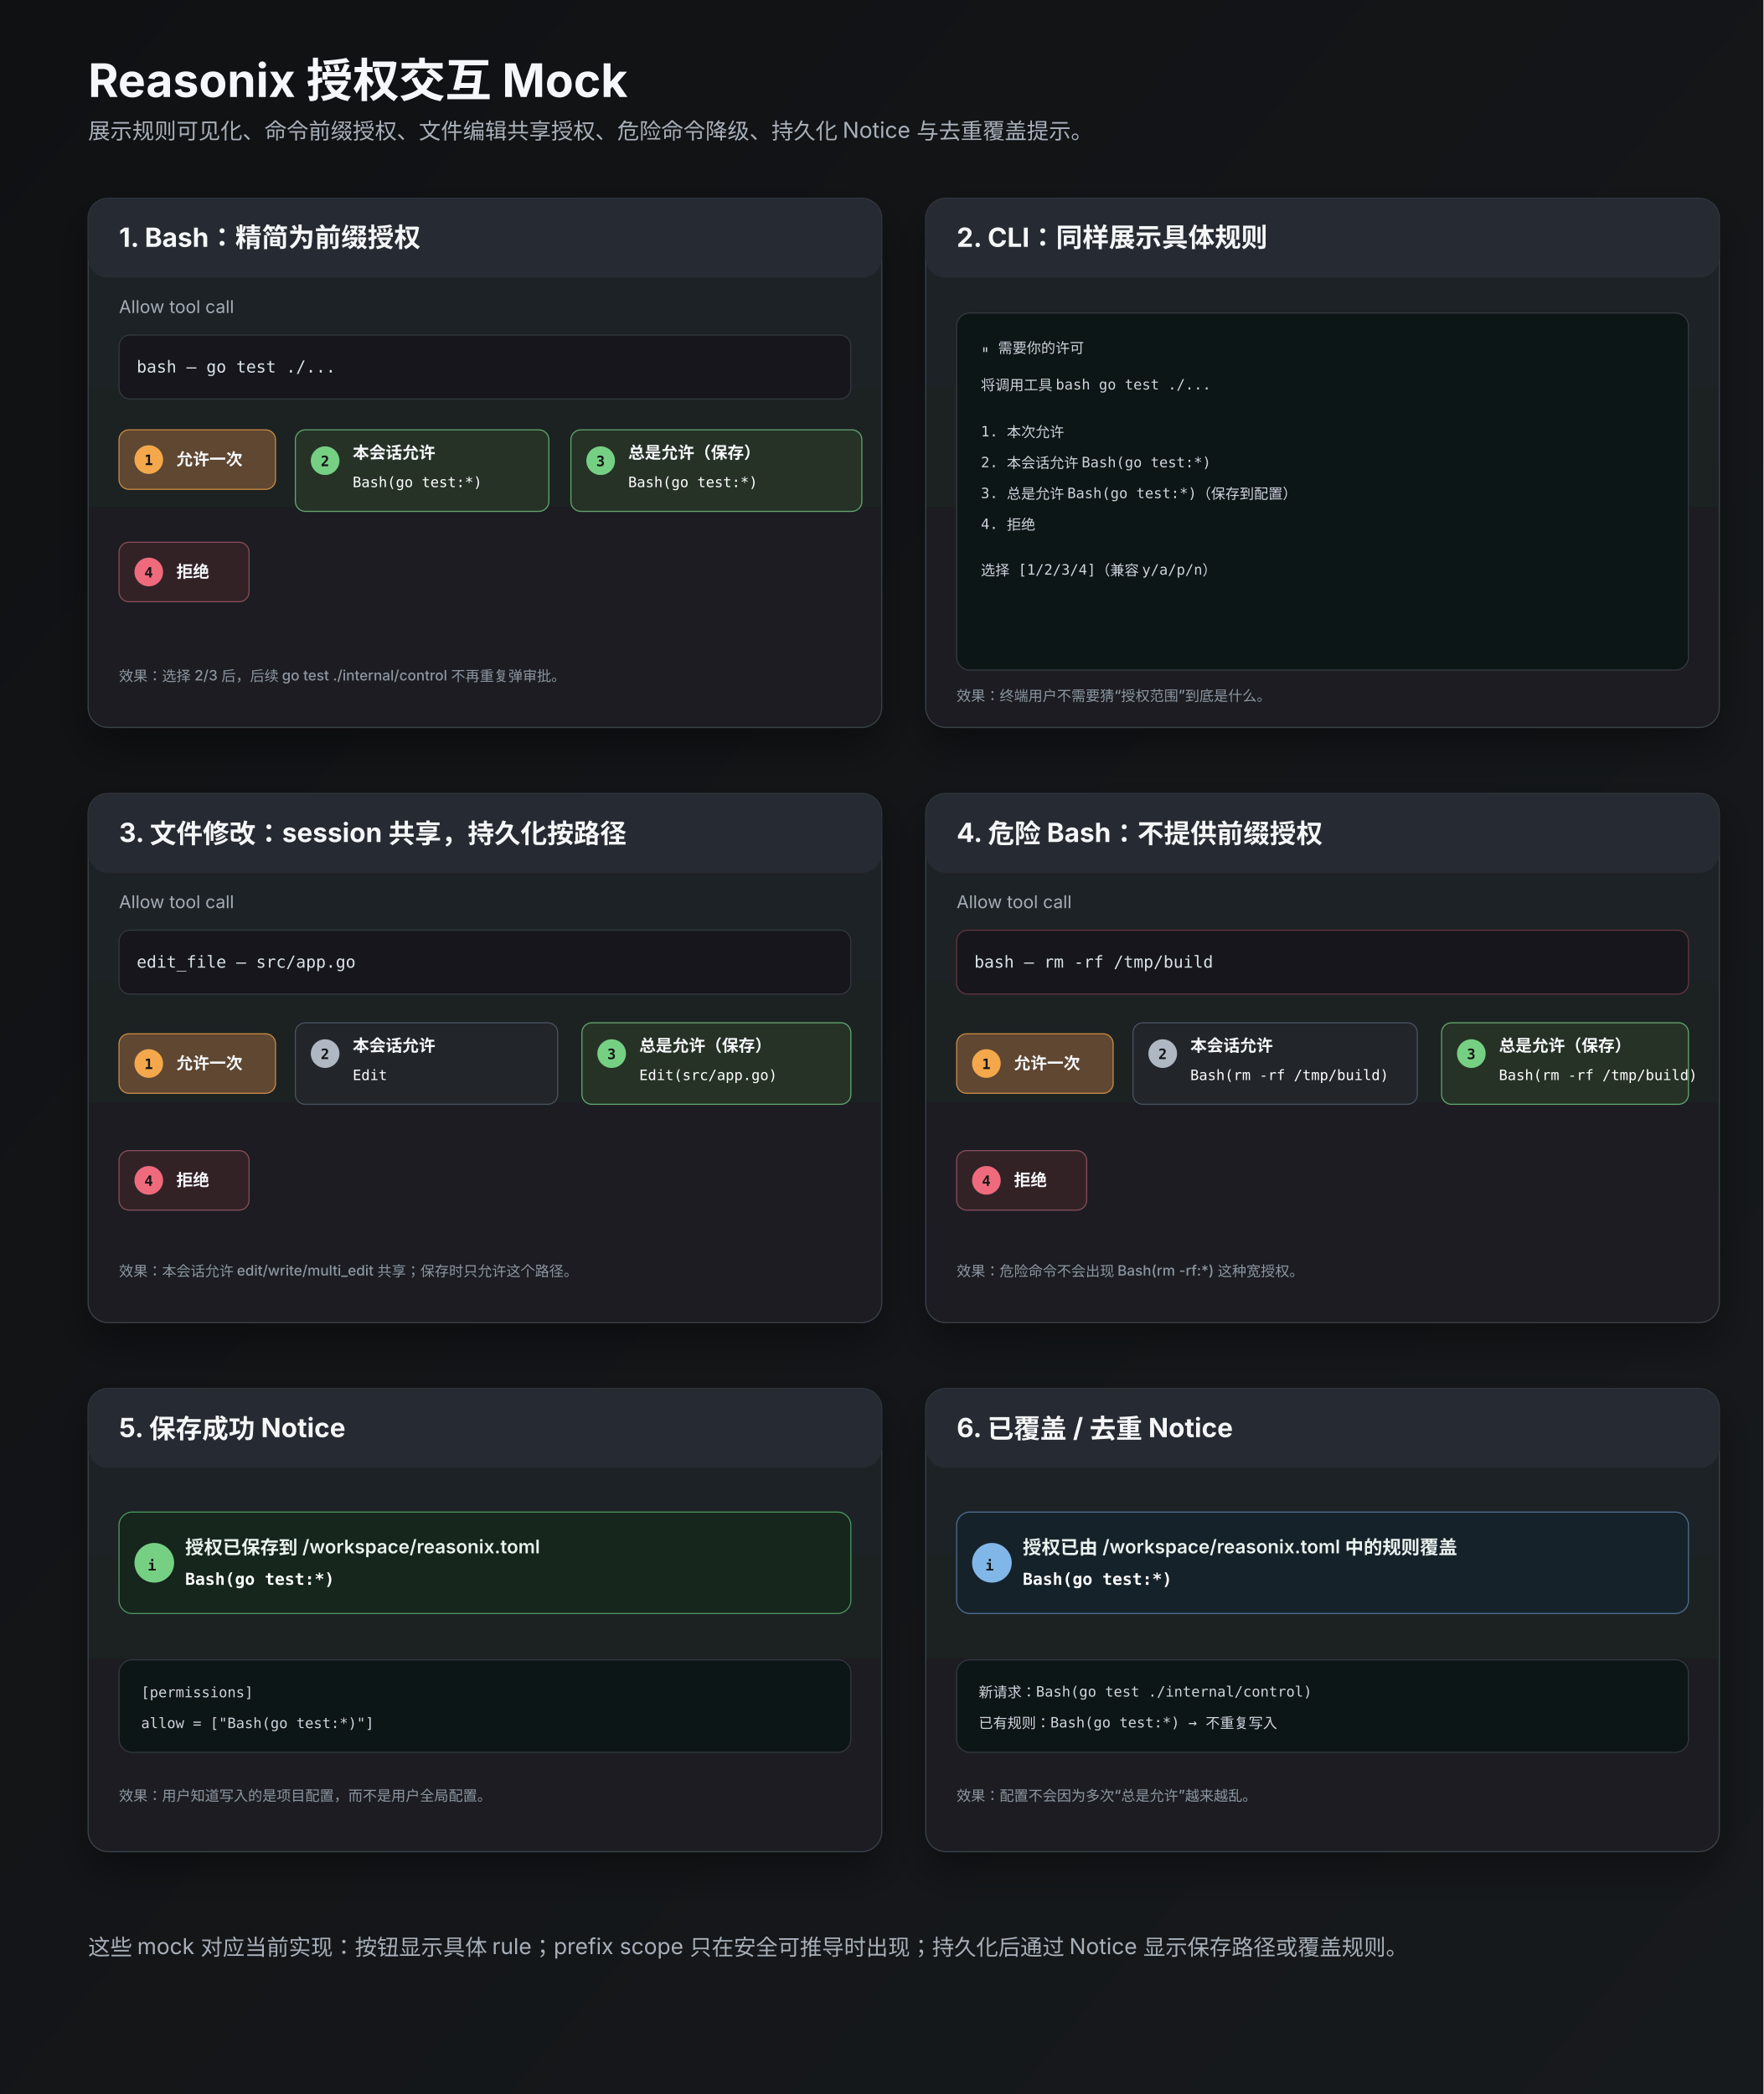
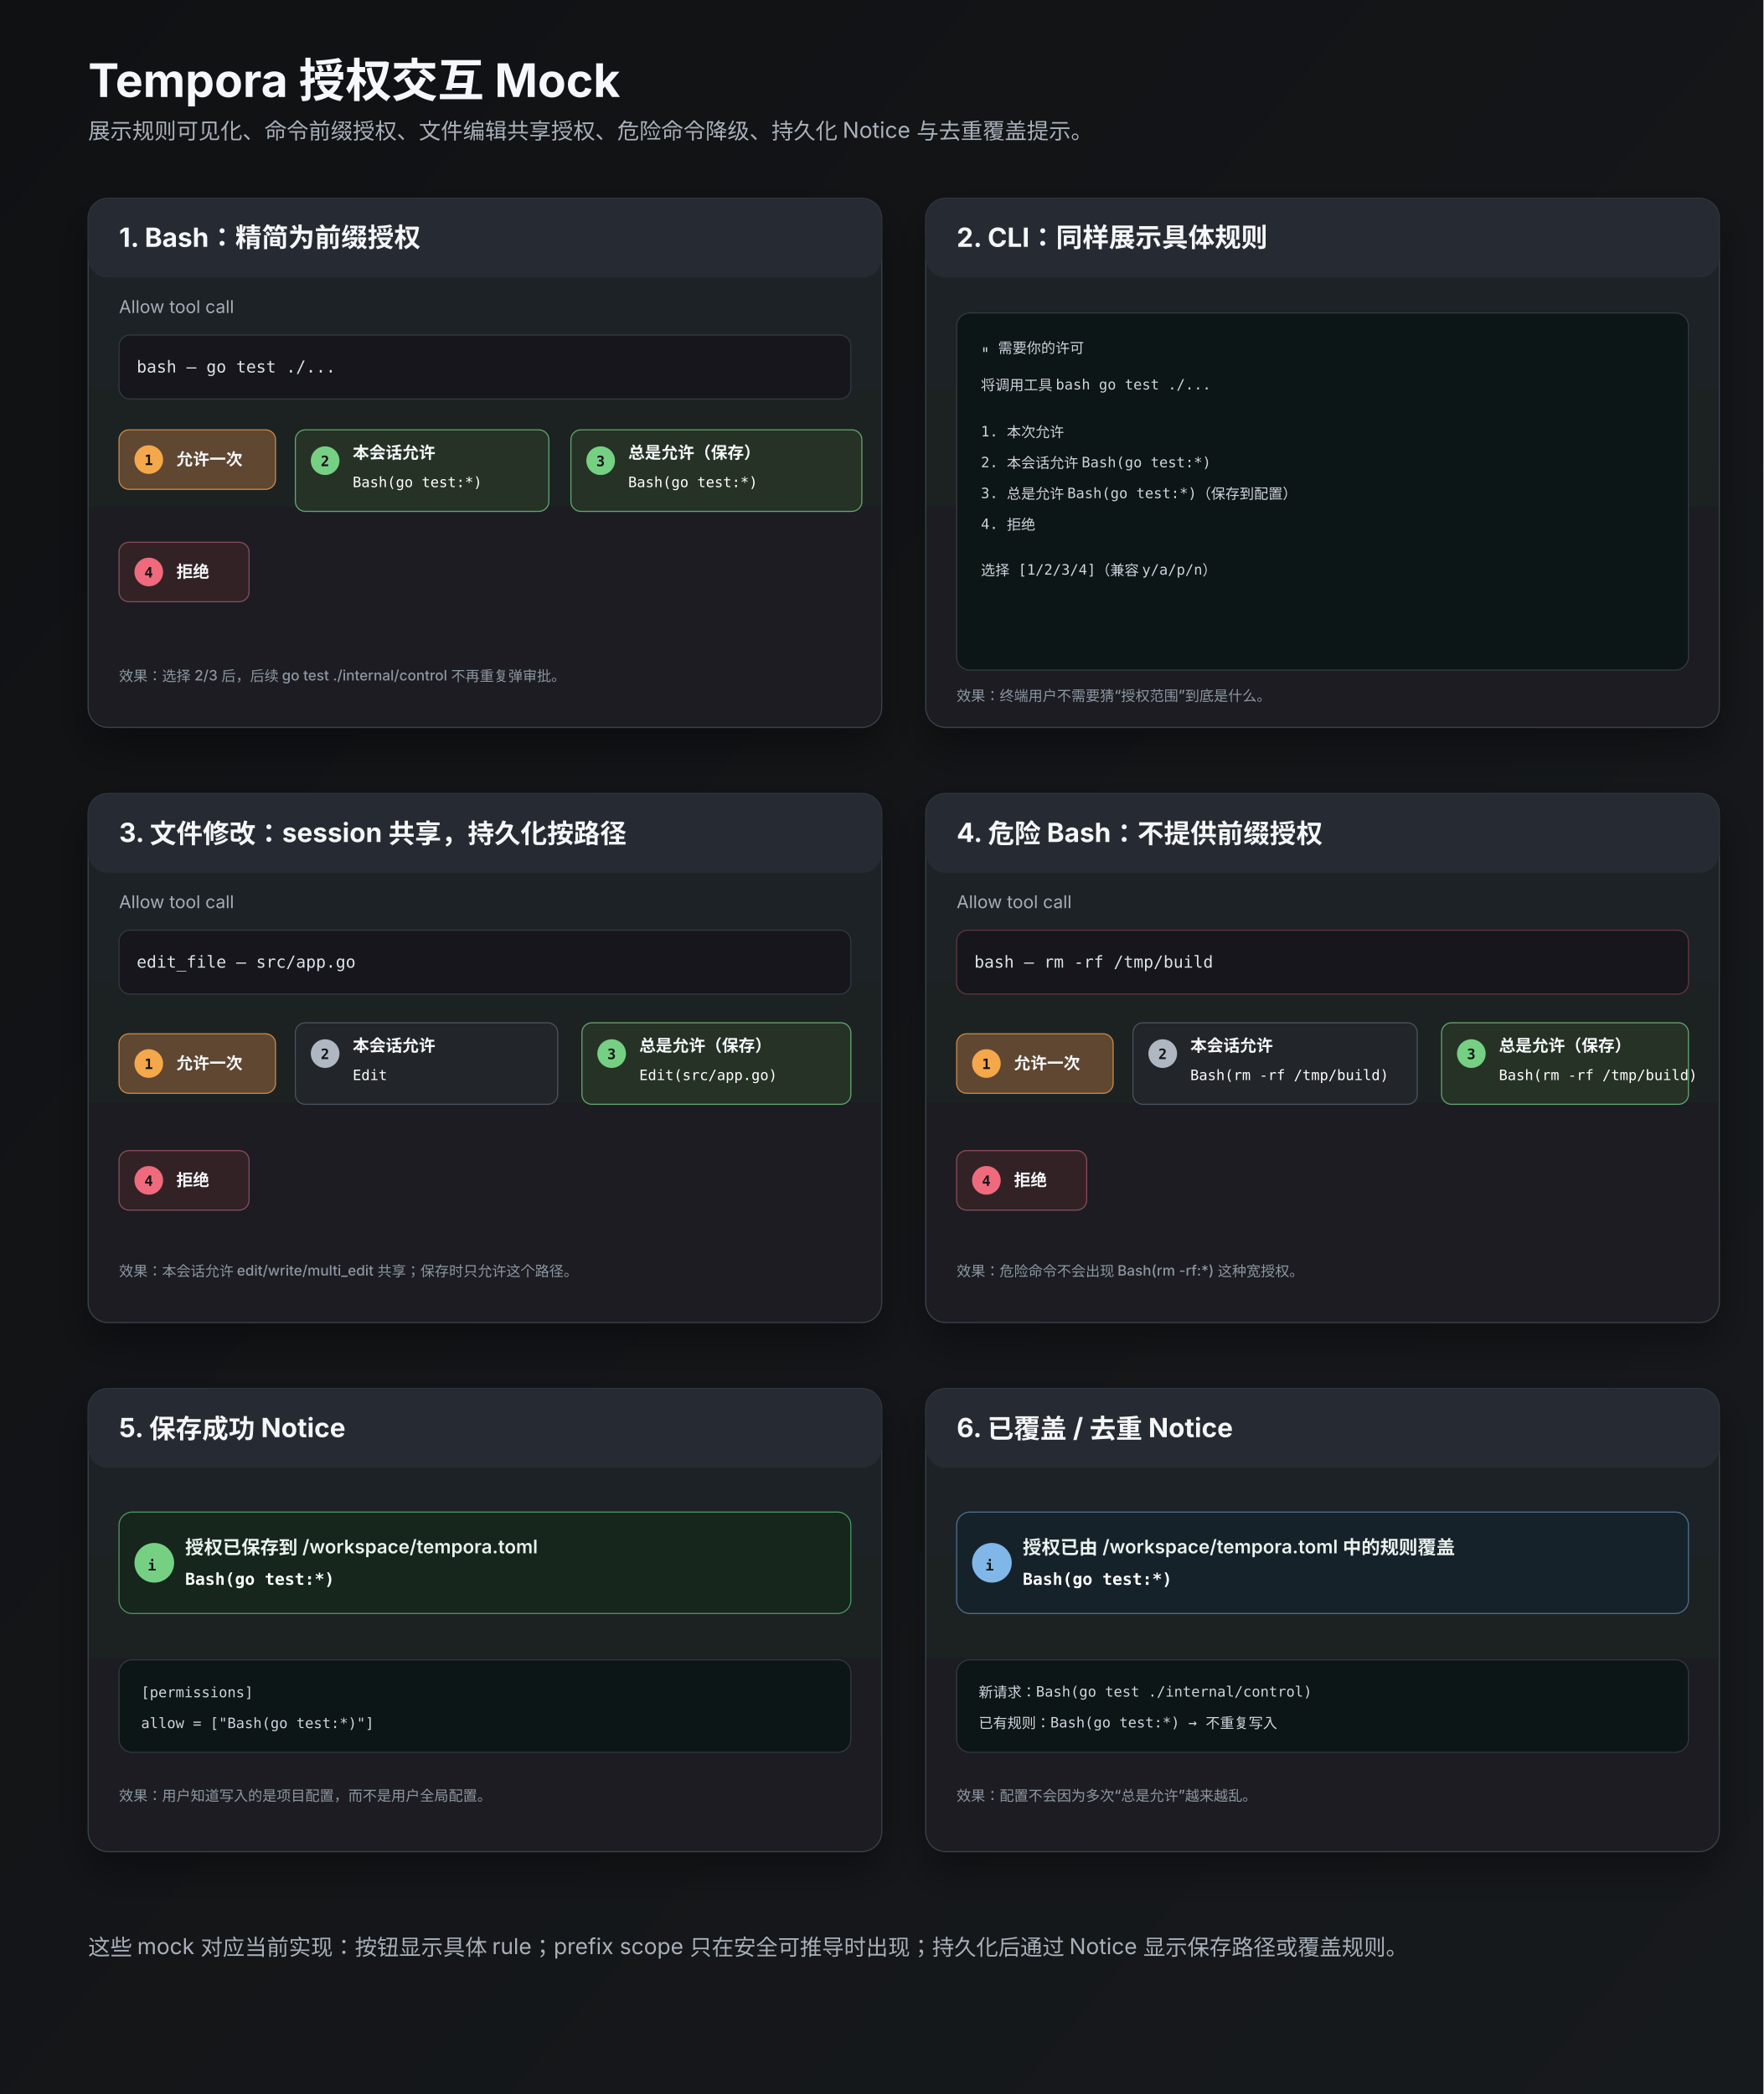
<svg xmlns="http://www.w3.org/2000/svg" width="1600" height="1900" viewBox="0 0 1600 1900" role="img" aria-labelledby="title desc">
  <defs>
    <linearGradient id="bg" x1="0" y1="0" x2="1" y2="1">
      <stop offset="0" stop-color="#101113" />
      <stop offset="1" stop-color="#171a1d" />
    </linearGradient>
    <linearGradient id="card" x1="0" y1="0" x2="0" y2="1">
      <stop offset="0" stop-color="#202327" />
      <stop offset="1" stop-color="#1a1d20" />
    </linearGradient>
    <filter id="shadow" x="-20%" y="-20%" width="140%" height="140%">
      <feDropShadow dx="0" dy="18" stdDeviation="18" flood-color="#000000" flood-opacity="0.36" />
    </filter>
    <style>
      .page-title{font:700 42px Inter,Arial,sans-serif;fill:#f5f7fa}
      .page-sub{font:400 20px Inter,Arial,sans-serif;fill:#a8b0ba}
      .section-title{font:700 24px Inter,Arial,sans-serif;fill:#f4f6f8}
      .muted{font:400 16px Inter,Arial,sans-serif;fill:#a5adb7}
      .tiny{font:500 13px Inter,Arial,sans-serif;fill:#8d96a2}
      .mono{font:500 15px "SFMono-Regular",Menlo,Consolas,monospace;fill:#dbe3ea}
      .mono-small{font:500 13px "SFMono-Regular",Menlo,Consolas,monospace;fill:#cdd6df}
      .label{font:600 15px Inter,Arial,sans-serif;fill:#f0f3f5}
      .btn-text{font:600 15px Inter,Arial,sans-serif;fill:#f6f8fa}
      .btn-rule{font:500 13px "SFMono-Regular",Menlo,Consolas,monospace;fill:#ffffff}
      .key{font:800 13px "SFMono-Regular",Menlo,Consolas,monospace;fill:#141516}
      .notice{font:600 17px Inter,Arial,sans-serif;fill:#eaf2ee}
      .notice-rule{font:600 15px "SFMono-Regular",Menlo,Consolas,monospace;fill:#ffffff}
    </style>
  </defs>
  <rect width="1600" height="1900" fill="url(#bg)" />
-   <text x="80" y="88" class="page-title">Reasonix 授权交互 Mock</text>
+   <text x="80" y="88" class="page-title">Tempora 授权交互 Mock</text>
  <text x="80" y="126" class="page-sub">展示规则可见化、命令前缀授权、文件编辑共享授权、危险命令降级、持久化 Notice 与去重覆盖提示。</text>
  <g transform="translate(80 180)" filter="url(#shadow)">
    <rect width="720" height="480" rx="18" fill="url(#card)" stroke="#3b424b" />
    <rect x="0" y="0" width="720" height="72" rx="18" fill="#252a30" />
    <text x="28" y="44" class="section-title">1. Bash：精简为前缀授权</text>
    <text x="28" y="104" class="muted">Allow tool call</text>
    <rect x="28" y="124" width="664" height="58" rx="10" fill="#15181b" stroke="#333942" />
    <text x="44" y="158" class="mono">bash — go test ./...</text>
    <g transform="translate(28 210)">
      <rect width="142" height="54" rx="9" fill="#5f4630" stroke="#ca8b45" />
      <circle cx="27" cy="27" r="13" fill="#f4a84b" />
      <text x="23" y="32" class="key">1</text>
      <text x="52" y="32" class="btn-text">允许一次</text>
    </g>
    <g transform="translate(188 210)">
      <rect width="230" height="74" rx="9" fill="#263328" stroke="#62a66e" />
      <circle cx="27" cy="28" r="13" fill="#76d083" />
      <text x="23" y="33" class="key">2</text>
      <text x="52" y="26" class="btn-text">本会话允许</text>
      <text x="52" y="52" class="btn-rule">Bash(go test:*)</text>
    </g>
    <g transform="translate(438 210)">
      <rect width="264" height="74" rx="9" fill="#263328" stroke="#62a66e" />
      <circle cx="27" cy="28" r="13" fill="#76d083" />
      <text x="23" y="33" class="key">3</text>
      <text x="52" y="26" class="btn-text">总是允许（保存）</text>
      <text x="52" y="52" class="btn-rule">Bash(go test:*)</text>
    </g>
    <g transform="translate(28 312)">
      <rect width="118" height="54" rx="9" fill="#302328" stroke="#8a4c58" />
      <circle cx="27" cy="27" r="13" fill="#ef6b7c" />
      <text x="23" y="32" class="key">4</text>
      <text x="52" y="32" class="btn-text">拒绝</text>
    </g>
    <text x="28" y="438" class="tiny">效果：选择 2/3 后，后续 go test ./internal/control 不再重复弹审批。</text>
  </g>
  <g transform="translate(840 180)" filter="url(#shadow)">
    <rect width="720" height="480" rx="18" fill="url(#card)" stroke="#3b424b" />
    <rect x="0" y="0" width="720" height="72" rx="18" fill="#252a30" />
    <text x="28" y="44" class="section-title">2. CLI：同样展示具体规则</text>
    <rect x="28" y="104" width="664" height="324" rx="12" fill="#0f1215" stroke="#343a42" />
    <text x="50" y="140" class="mono-small">⏸ 需要你的许可</text>
    <text x="50" y="174" class="mono-small">将调用工具 bash go test ./...</text>
    <text x="50" y="216" class="mono-small">1. 本次允许</text>
    <text x="50" y="244" class="mono-small">2. 本会话允许 Bash(go test:*)</text>
    <text x="50" y="272" class="mono-small">3. 总是允许 Bash(go test:*)（保存到配置）</text>
    <text x="50" y="300" class="mono-small">4. 拒绝</text>
    <text x="50" y="342" class="mono-small">选择 [1/2/3/4]（兼容 y/a/p/n）</text>
    <text x="28" y="456" class="tiny">效果：终端用户不需要猜“授权范围”到底是什么。</text>
  </g>
  <g transform="translate(80 720)" filter="url(#shadow)">
    <rect width="720" height="480" rx="18" fill="url(#card)" stroke="#3b424b" />
    <rect x="0" y="0" width="720" height="72" rx="18" fill="#252a30" />
    <text x="28" y="44" class="section-title">3. 文件修改：session 共享，持久化按路径</text>
    <text x="28" y="104" class="muted">Allow tool call</text>
    <rect x="28" y="124" width="664" height="58" rx="10" fill="#15181b" stroke="#333942" />
    <text x="44" y="158" class="mono">edit_file — src/app.go</text>
    <g transform="translate(28 218)">
      <rect width="142" height="54" rx="9" fill="#5f4630" stroke="#ca8b45" />
      <circle cx="27" cy="27" r="13" fill="#f4a84b" />
      <text x="23" y="32" class="key">1</text>
      <text x="52" y="32" class="btn-text">允许一次</text>
    </g>
    <g transform="translate(188 208)">
      <rect width="238" height="74" rx="9" fill="#20252b" stroke="#4a5360" />
      <circle cx="27" cy="28" r="13" fill="#aeb7c2" />
      <text x="23" y="33" class="key">2</text>
      <text x="52" y="26" class="btn-text">本会话允许</text>
      <text x="52" y="52" class="btn-rule">Edit</text>
    </g>
    <g transform="translate(448 208)">
      <rect width="244" height="74" rx="9" fill="#263328" stroke="#62a66e" />
      <circle cx="27" cy="28" r="13" fill="#76d083" />
      <text x="23" y="33" class="key">3</text>
      <text x="52" y="26" class="btn-text">总是允许（保存）</text>
      <text x="52" y="52" class="btn-rule">Edit(src/app.go)</text>
    </g>
    <g transform="translate(28 324)">
      <rect width="118" height="54" rx="9" fill="#302328" stroke="#8a4c58" />
      <circle cx="27" cy="27" r="13" fill="#ef6b7c" />
      <text x="23" y="32" class="key">4</text>
      <text x="52" y="32" class="btn-text">拒绝</text>
    </g>
    <text x="28" y="438" class="tiny">效果：本会话允许 edit/write/multi_edit 共享；保存时只允许这个路径。</text>
  </g>
  <g transform="translate(840 720)" filter="url(#shadow)">
    <rect width="720" height="480" rx="18" fill="url(#card)" stroke="#3b424b" />
    <rect x="0" y="0" width="720" height="72" rx="18" fill="#252a30" />
    <text x="28" y="44" class="section-title">4. 危险 Bash：不提供前缀授权</text>
    <text x="28" y="104" class="muted">Allow tool call</text>
    <rect x="28" y="124" width="664" height="58" rx="10" fill="#15181b" stroke="#63363f" />
    <text x="44" y="158" class="mono">bash — rm -rf /tmp/build</text>
    <g transform="translate(28 218)">
      <rect width="142" height="54" rx="9" fill="#5f4630" stroke="#ca8b45" />
      <circle cx="27" cy="27" r="13" fill="#f4a84b" />
      <text x="23" y="32" class="key">1</text>
      <text x="52" y="32" class="btn-text">允许一次</text>
    </g>
    <g transform="translate(188 208)">
      <rect width="258" height="74" rx="9" fill="#20252b" stroke="#4a5360" />
      <circle cx="27" cy="28" r="13" fill="#aeb7c2" />
      <text x="23" y="33" class="key">2</text>
      <text x="52" y="26" class="btn-text">本会话允许</text>
      <text x="52" y="52" class="btn-rule">Bash(rm -rf /tmp/build)</text>
    </g>
    <g transform="translate(468 208)">
      <rect width="224" height="74" rx="9" fill="#263328" stroke="#62a66e" />
      <circle cx="27" cy="28" r="13" fill="#76d083" />
      <text x="23" y="33" class="key">3</text>
      <text x="52" y="26" class="btn-text">总是允许（保存）</text>
      <text x="52" y="52" class="btn-rule">Bash(rm -rf /tmp/build)</text>
    </g>
    <g transform="translate(28 324)">
      <rect width="118" height="54" rx="9" fill="#302328" stroke="#8a4c58" />
      <circle cx="27" cy="27" r="13" fill="#ef6b7c" />
      <text x="23" y="32" class="key">4</text>
      <text x="52" y="32" class="btn-text">拒绝</text>
    </g>
    <text x="28" y="438" class="tiny">效果：危险命令不会出现 Bash(rm -rf:*) 这种宽授权。</text>
  </g>
  <g transform="translate(80 1260)" filter="url(#shadow)">
    <rect width="720" height="420" rx="18" fill="url(#card)" stroke="#3b424b" />
    <rect x="0" y="0" width="720" height="72" rx="18" fill="#252a30" />
    <text x="28" y="44" class="section-title">5. 保存成功 Notice</text>
    <rect x="28" y="112" width="664" height="92" rx="12" fill="#15251b" stroke="#4a9860" />
    <circle cx="60" cy="158" r="18" fill="#76d083" />
    <text x="54" y="165" class="key">i</text>
-     <text x="88" y="150" class="notice">授权已保存到 /workspace/reasonix.toml</text>
+     <text x="88" y="150" class="notice">授权已保存到 /workspace/tempora.toml</text>
    <text x="88" y="178" class="notice-rule">Bash(go test:*)</text>
    <rect x="28" y="246" width="664" height="84" rx="12" fill="#101316" stroke="#333942" />
    <text x="48" y="280" class="mono-small">[permissions]</text>
    <text x="48" y="308" class="mono-small">allow = ["Bash(go test:*)"]</text>
    <text x="28" y="374" class="tiny">效果：用户知道写入的是项目配置，而不是用户全局配置。</text>
  </g>
  <g transform="translate(840 1260)" filter="url(#shadow)">
    <rect width="720" height="420" rx="18" fill="url(#card)" stroke="#3b424b" />
    <rect x="0" y="0" width="720" height="72" rx="18" fill="#252a30" />
    <text x="28" y="44" class="section-title">6. 已覆盖 / 去重 Notice</text>
    <rect x="28" y="112" width="664" height="92" rx="12" fill="#17212a" stroke="#4b708f" />
    <circle cx="60" cy="158" r="18" fill="#80b7e8" />
    <text x="54" y="165" class="key">i</text>
-     <text x="88" y="150" class="notice">授权已由 /workspace/reasonix.toml 中的规则覆盖</text>
+     <text x="88" y="150" class="notice">授权已由 /workspace/tempora.toml 中的规则覆盖</text>
    <text x="88" y="178" class="notice-rule">Bash(go test:*)</text>
    <rect x="28" y="246" width="664" height="84" rx="12" fill="#101316" stroke="#333942" />
    <text x="48" y="280" class="mono-small">新请求：Bash(go test ./internal/control)</text>
    <text x="48" y="308" class="mono-small">已有规则：Bash(go test:*)  → 不重复写入</text>
    <text x="28" y="374" class="tiny">效果：配置不会因为多次“总是允许”越来越乱。</text>
  </g>
  <text x="80" y="1774" class="page-sub">这些 mock 对应当前实现：按钮显示具体 rule；prefix scope 只在安全可推导时出现；持久化后通过 Notice 显示保存路径或覆盖规则。</text>
</svg>
